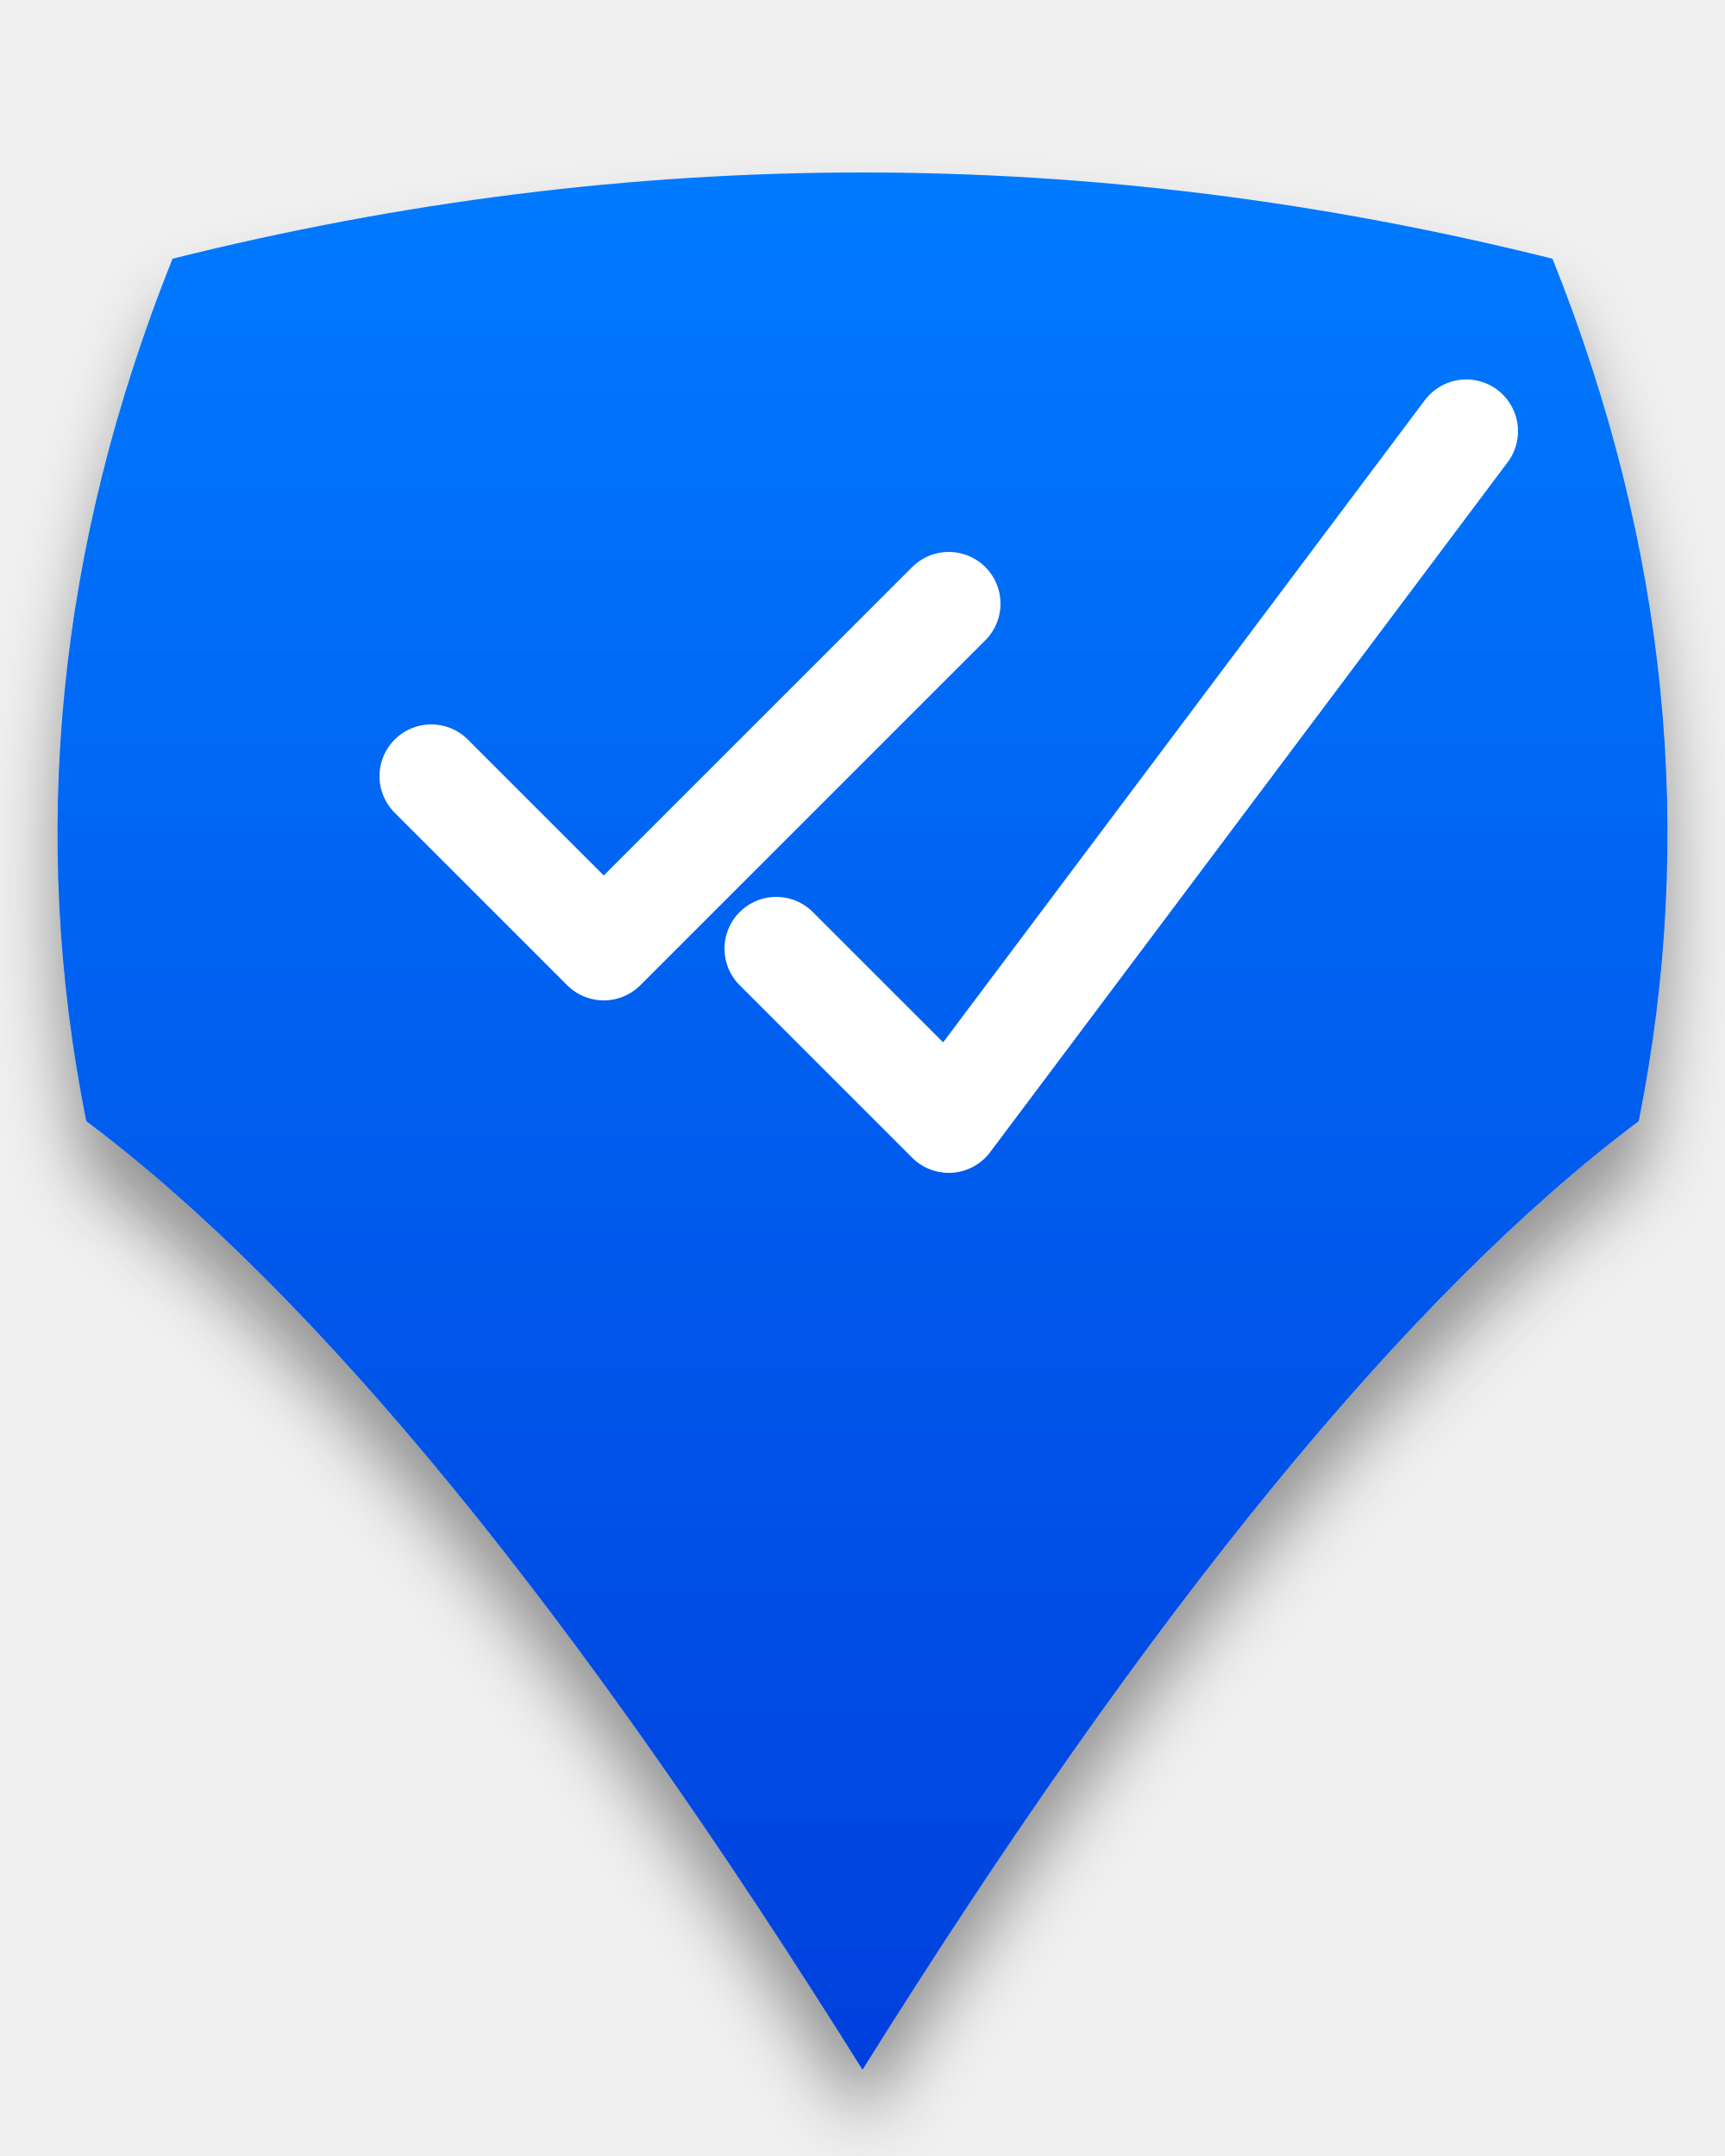
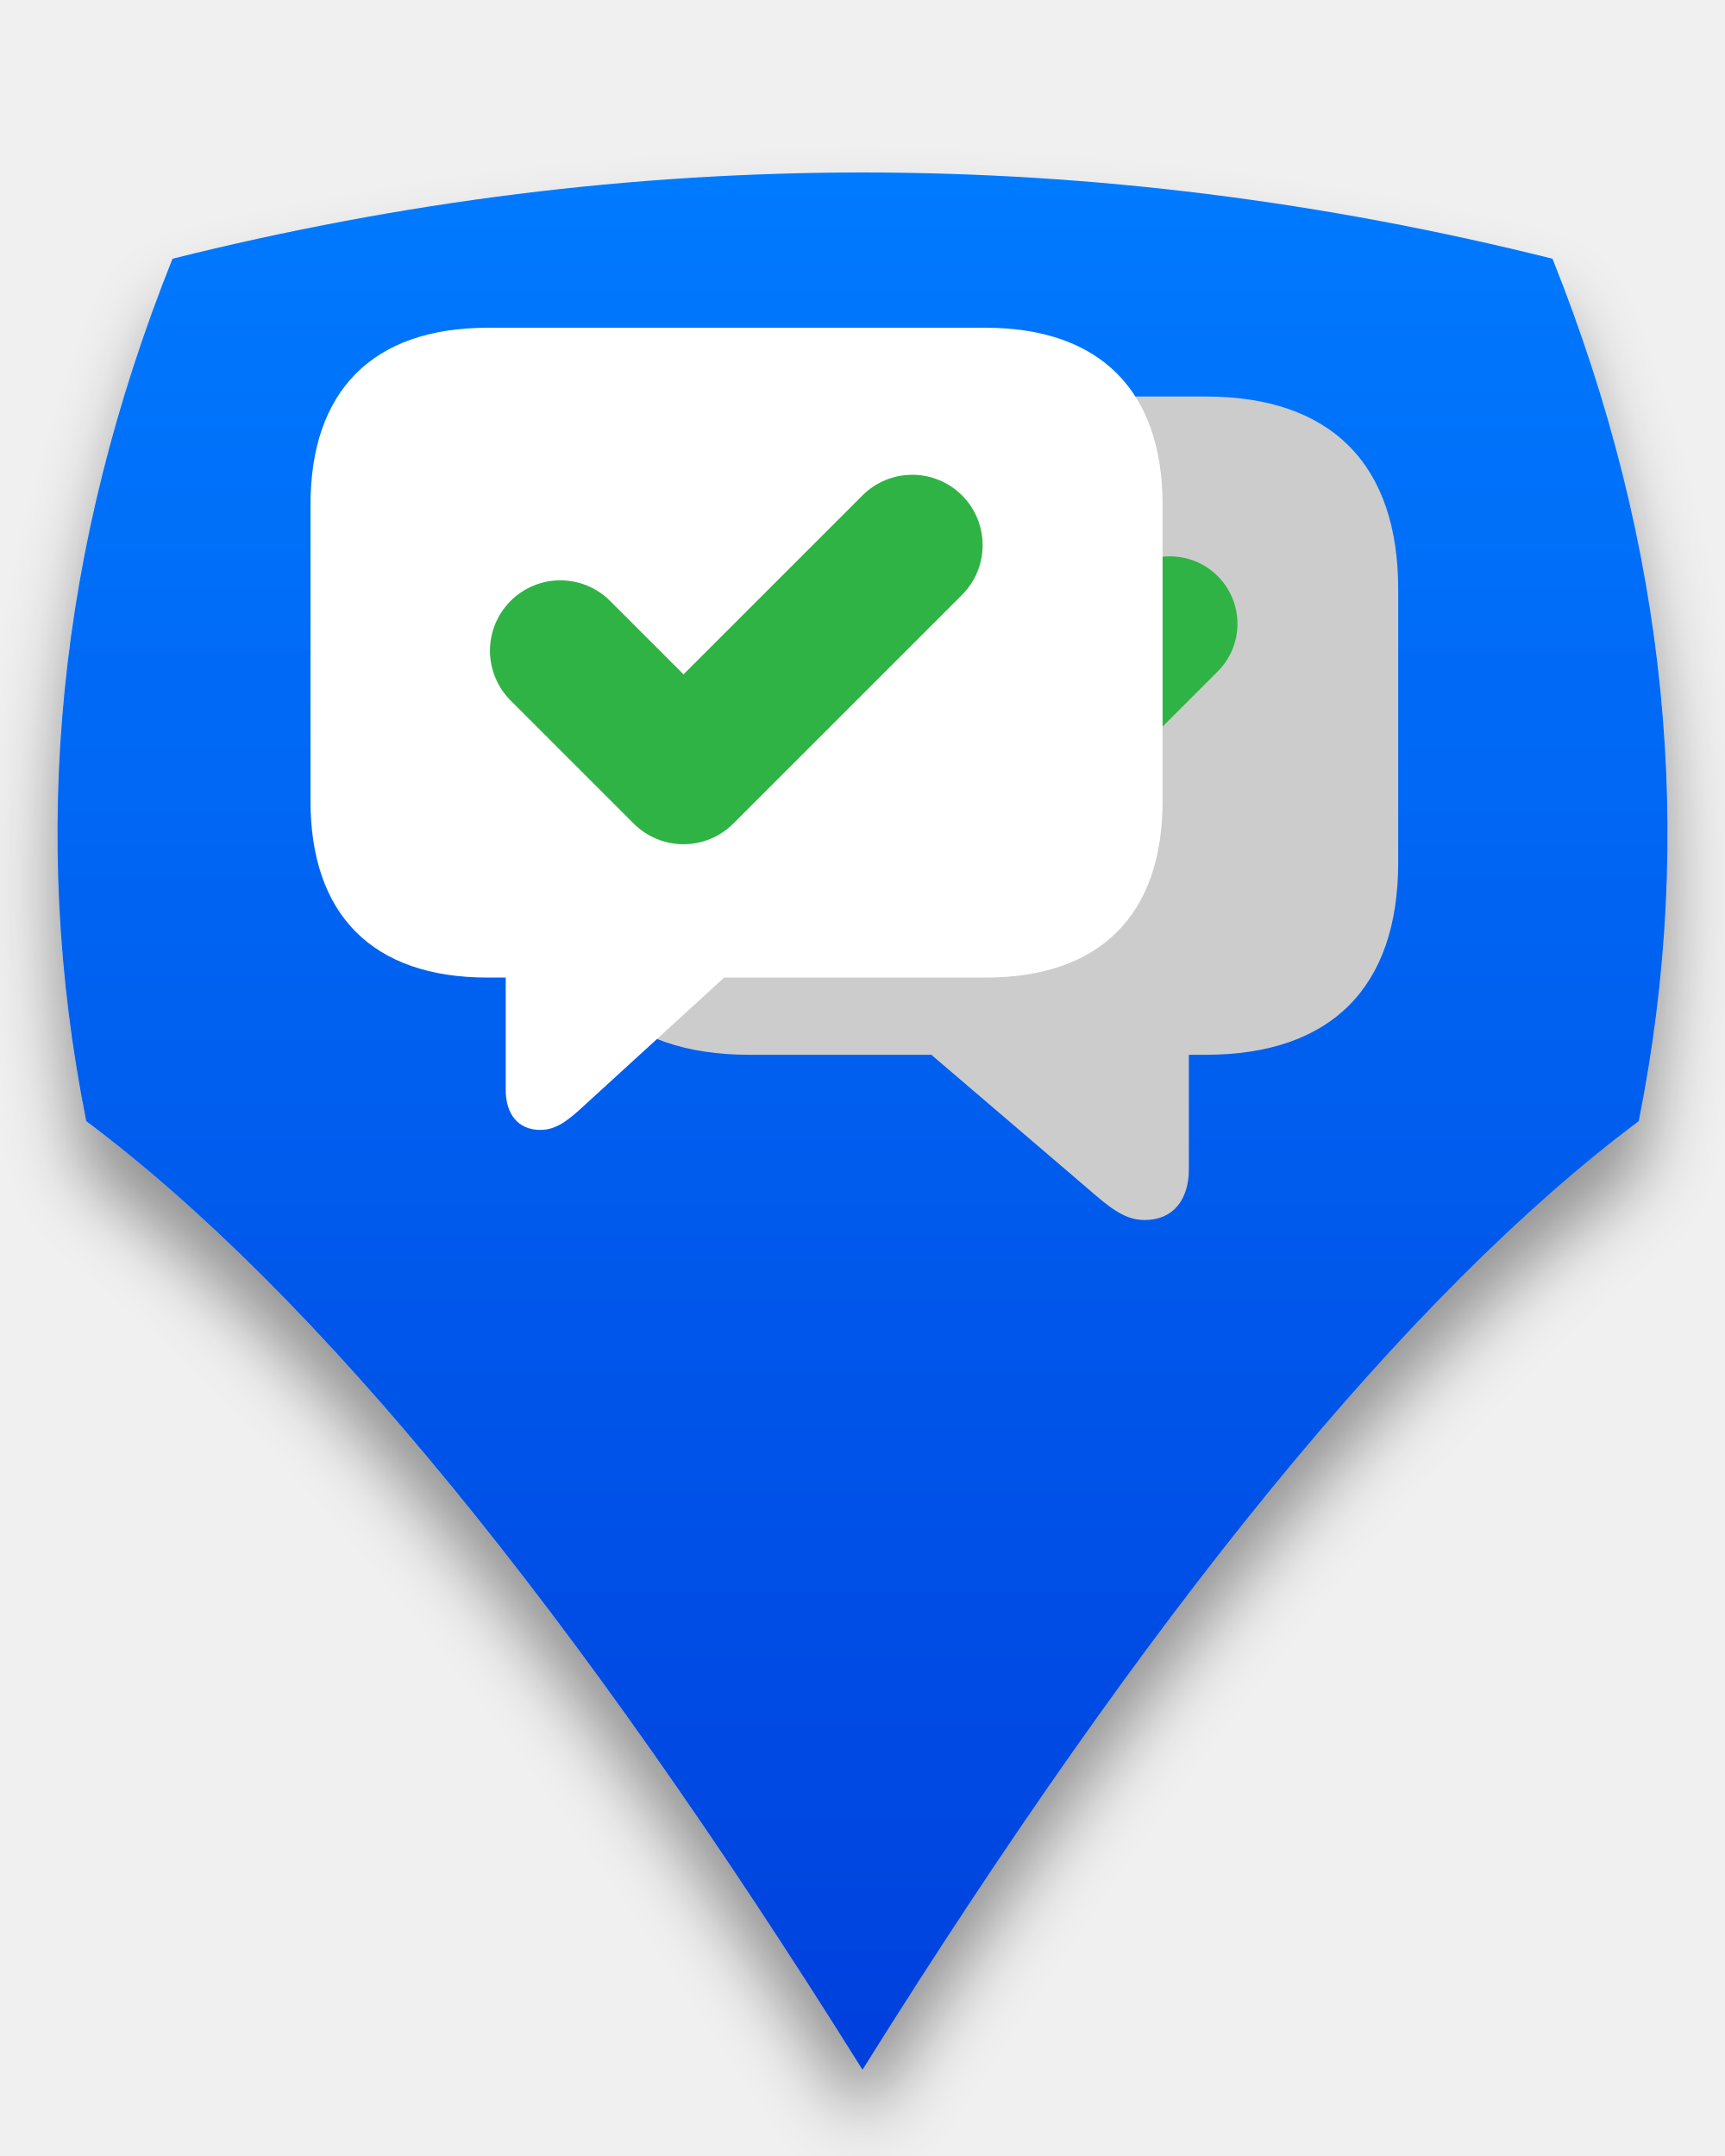
<svg xmlns="http://www.w3.org/2000/svg" width="200" height="250" viewBox="0 0 100 125">
  <defs>
    <linearGradient id="mainGradient" x1="0%" y1="0%" x2="0%" y2="100%">
      <stop offset="0%" style="stop-color:#007AFF;stop-opacity:1" />
      <stop offset="100%" style="stop-color:#0040DD;stop-opacity:1" />
    </linearGradient>
    <filter id="shadowBottom" x="-20%" y="-20%" width="140%" height="140%">
      <feDropShadow dx="0" dy="3" stdDeviation="2" flood-color="#000000" flood-opacity="0.4" />
    </filter>
  </defs>
  <path d="M10,15 Q50,5 90,15 Q100,40 95,65 Q75,80 50,120 Q25,80 5,65 Q0,40 10,15 Z" fill="url(#mainGradient)" filter="url(#shadowBottom)" />
  <g id="mark_24">
-     <path d="M25 45 L35 55 L55 35 M45 55 L55 65 L85 25" stroke="white" stroke-width="6" stroke-linecap="round" stroke-linejoin="round" fill="none" />
+     <g transform="translate(18, 16) scale(0.85)">
+       <g transform="translate(60, 45) scale(1.15) translate(-70, -50)">
+         <path d="M43.857 57.063L54.646 57.063L63.919 64.995C65.325 66.226 66.16 66.863 67.302 66.863C68.972 66.863 69.917 65.676 69.917 63.852L69.917 57.063L70.906 57.063C78.376 57.063 82.332 53.042 82.332 45.659L82.332 29.443C82.332 22.061 78.376 18.018 70.906 18.018L43.857 18.018C36.365 18.018 32.41 22.061 32.41 29.443L32.41 45.703C32.41 53.064 36.365 57.063 43.857 57.063Z" fill="#CCCCCC" fill-opacity="1.0" />
+         <g transform="translate(58.8, 37.5)">
+           <path d="M-10,0 L-3,7 L10,-6" fill="none" stroke="#2FB344" stroke-width="8" stroke-linecap="round" stroke-linejoin="round" />
+         </g>
+       </g>
+       <g transform="translate(0, 0) scale(1.2)">
+         <path d="M48.428 13.008L48.428 29.839C48.428 36.277 44.912 39.88 38.364 39.88L23.511 39.88L15.579 47.131C14.546 48.098 13.909 48.538 13.052 48.538C11.799 48.538 11.096 47.637 11.096 46.274L11.096 39.88L10.063 39.88C3.516 39.88 0 36.299 0 29.839L0 13.008C0 6.548 3.516 2.944 10.063 2.944L38.364 2.944C44.912 2.944 48.428 6.57 48.428 13.008Z" fill="#FFFFFF" />
+         <g transform="translate(24.2, 21.3)">
+           <path d="M-10,0 L-3,7 L10,-6" fill="none" stroke="#2FB344" stroke-width="8" stroke-linecap="round" stroke-linejoin="round" />
+         </g>
+       </g>
+     </g>
  </g>
</svg>
